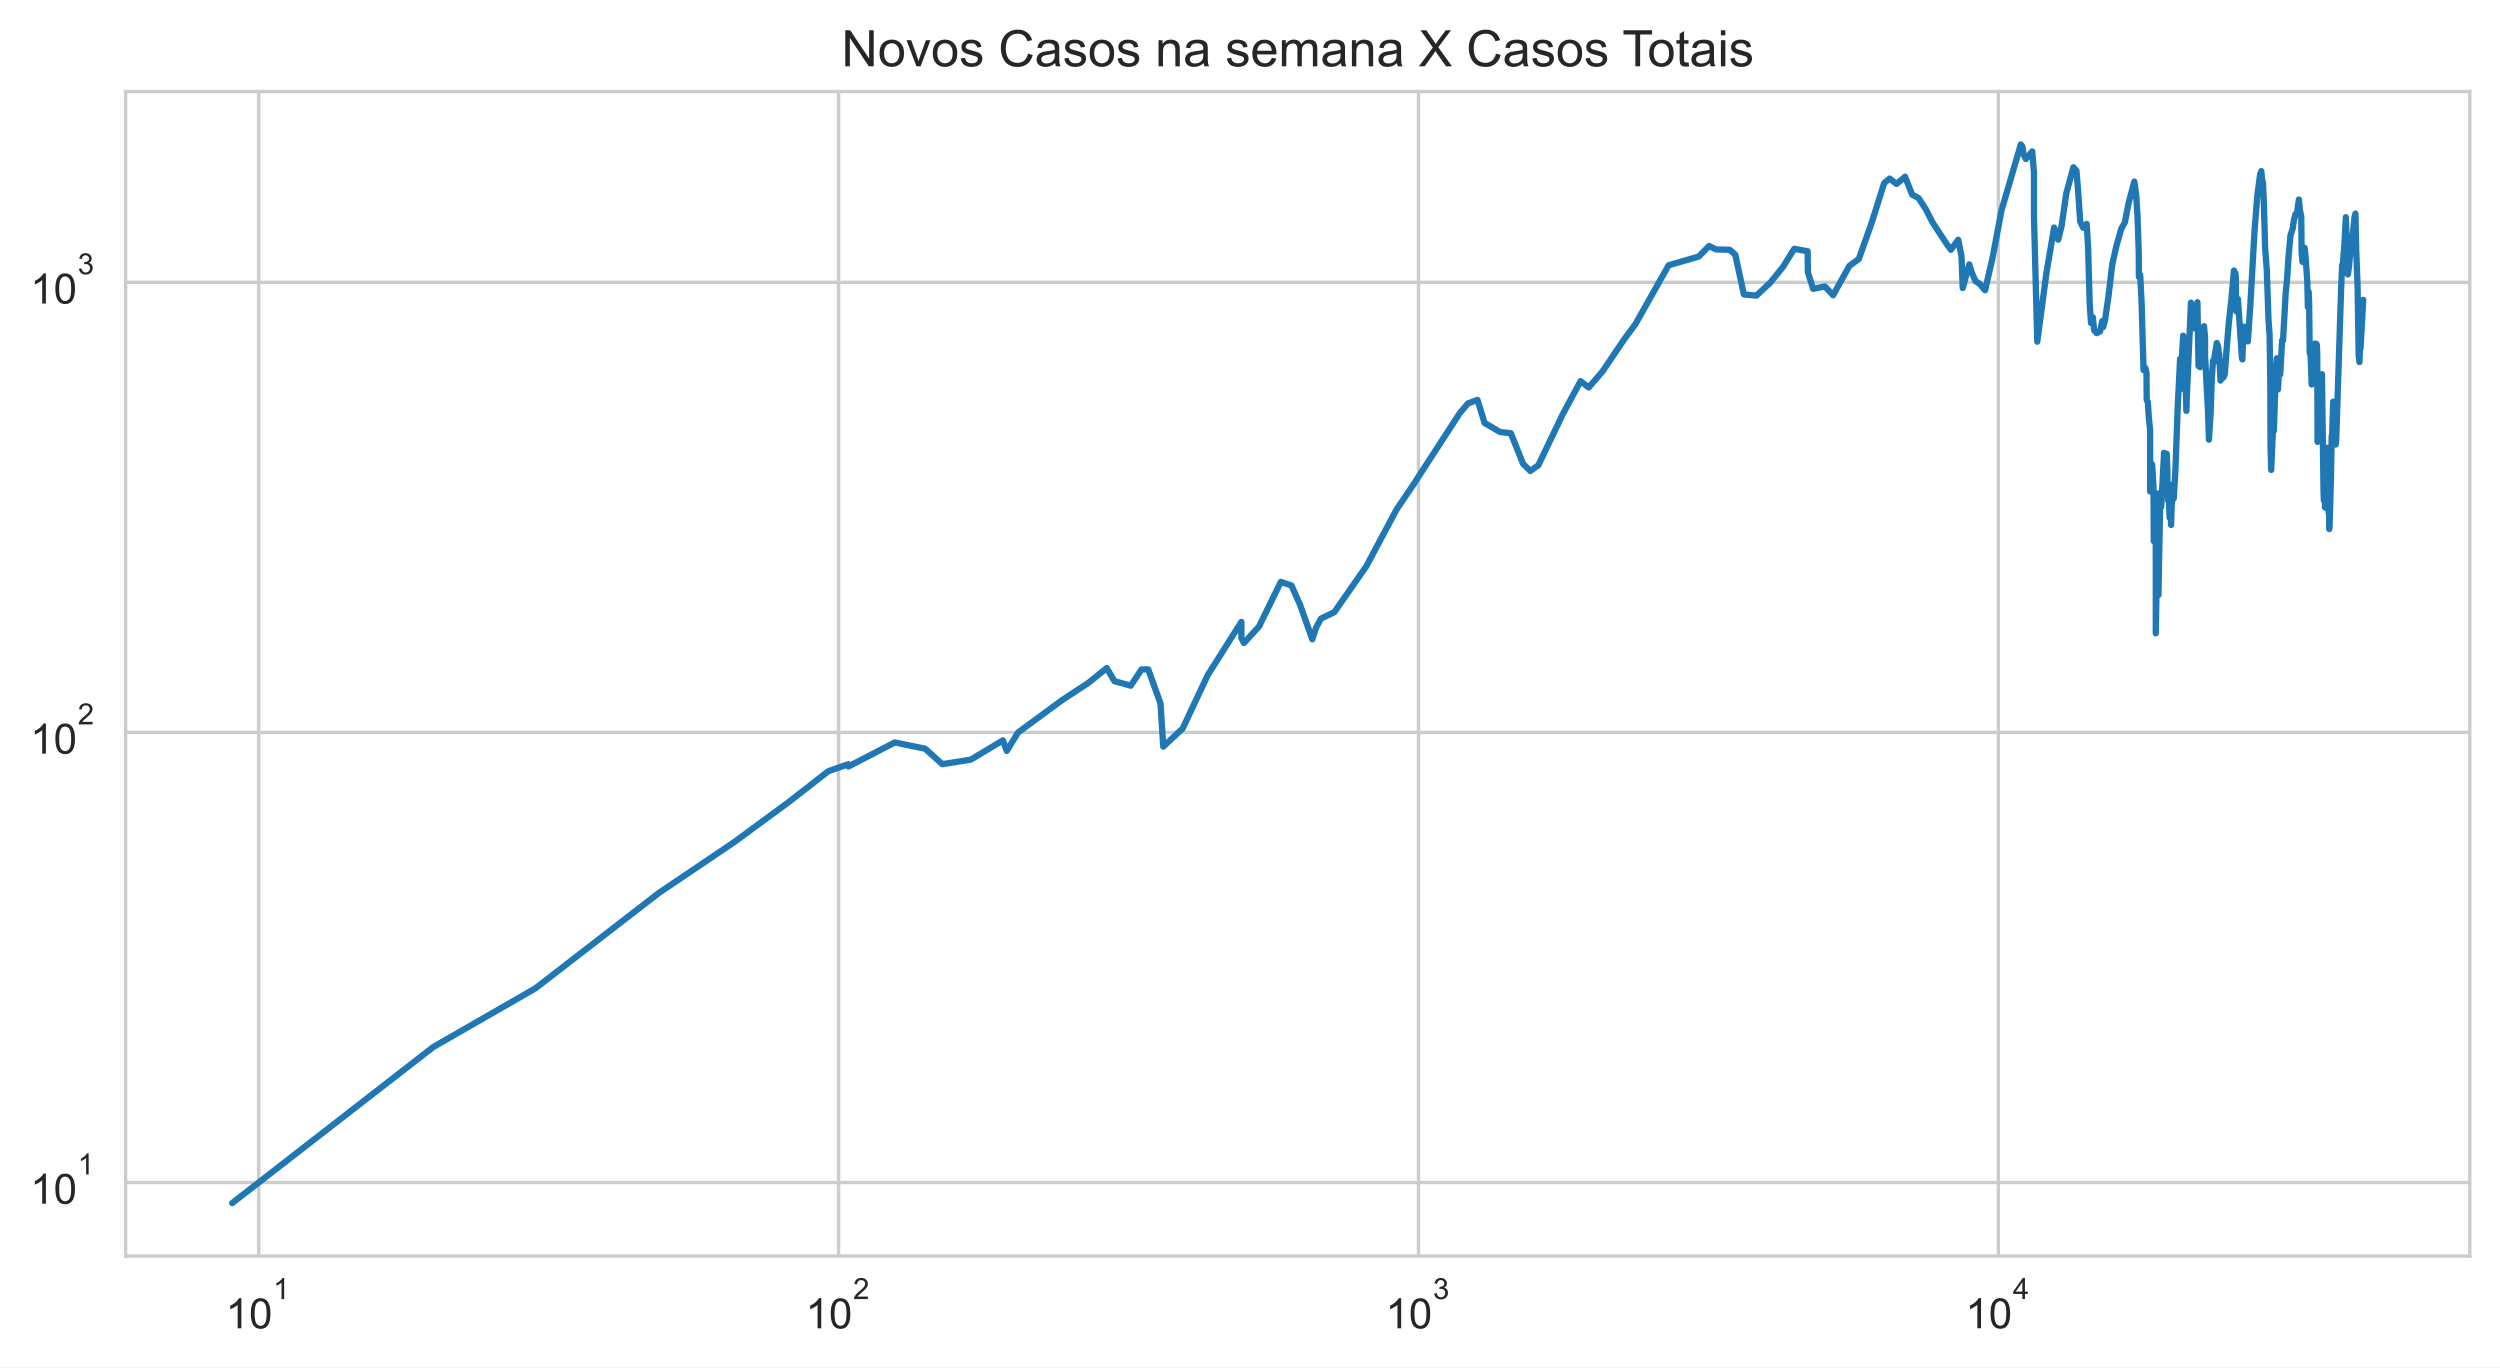
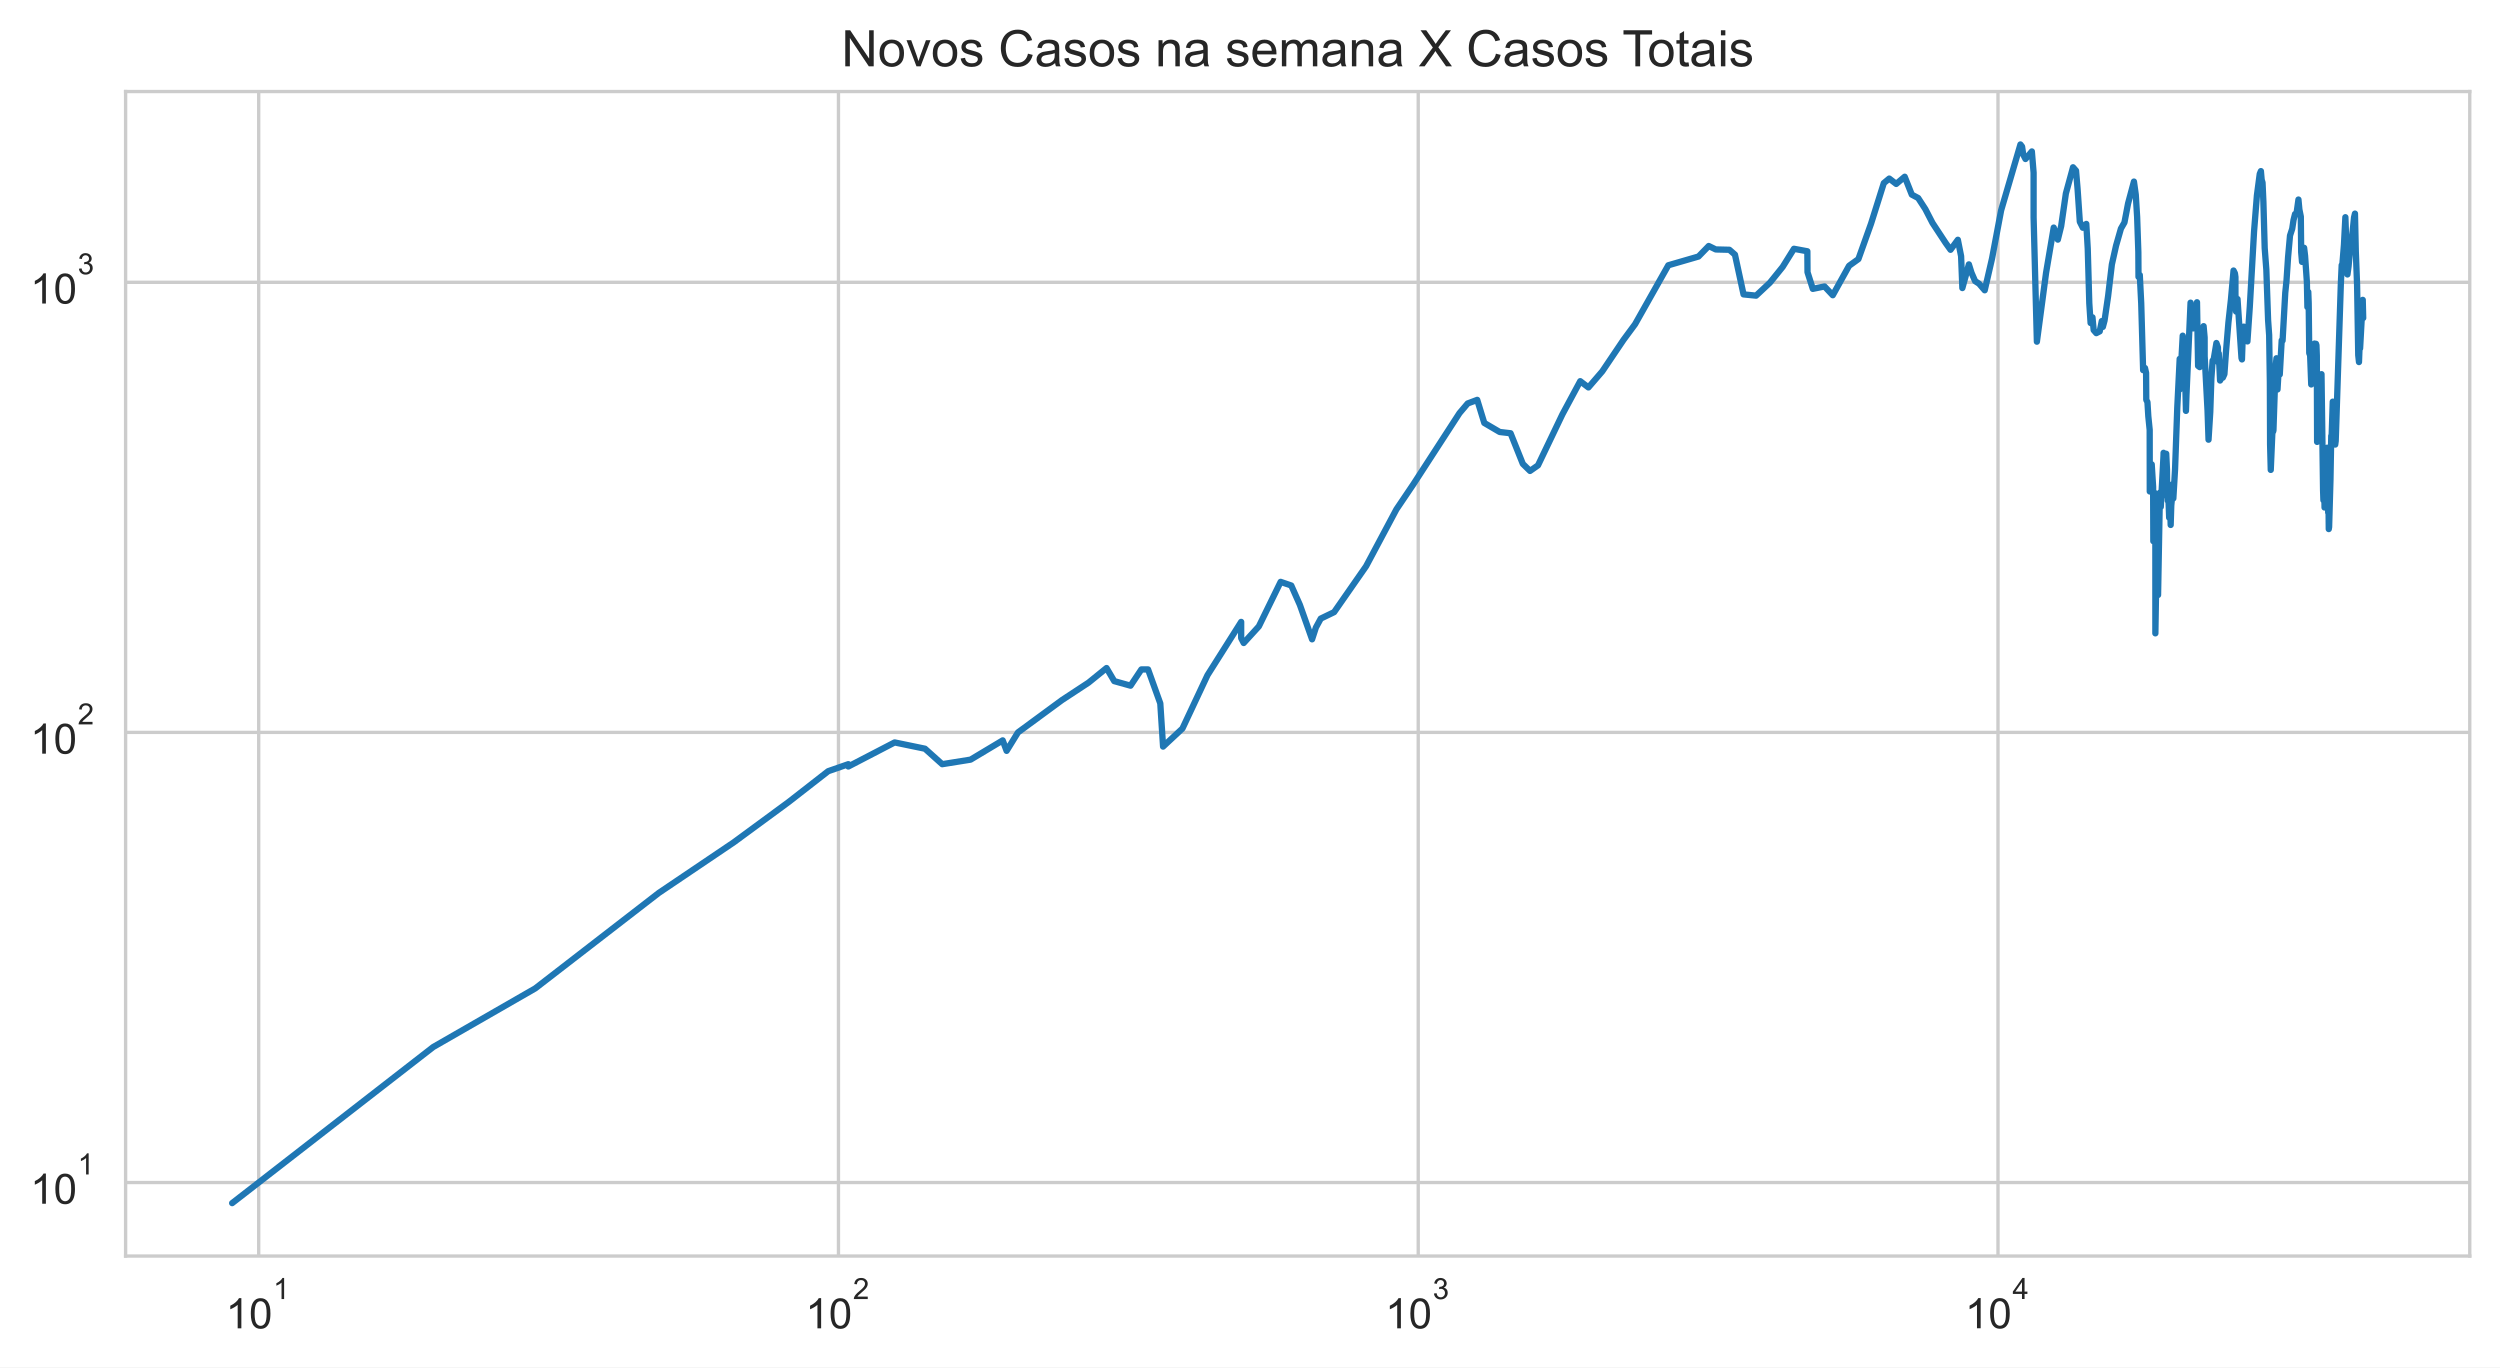
<svg xmlns="http://www.w3.org/2000/svg" xmlns:xlink="http://www.w3.org/1999/xlink" height="325.489pt" version="1.1" viewBox="0 0 595.1 325.489" width="595.1pt">
  <defs>
    <style type="text/css">*{stroke-linecap:butt;stroke-linejoin:round;}</style>
  </defs>
  <g id="figure_1">
    <g id="patch_1">
      <path d="M 0 325.489  L 595.1 325.489  L 595.1 0  L 0 0  z " style="fill:#ffffff;" />
    </g>
    <g id="axes_1">
      <g id="patch_2">
        <path d="M 29.9 298.989  L 587.9 298.989  L 587.9 21.789  L 29.9 21.789  z " style="fill:#ffffff;" />
      </g>
      <g id="matplotlib.axis_1">
        <g id="xtick_1">
          <g id="line2d_1">
-             <path clip-path="url(#p6db545b98b)" d="M 61.58 298.989  L 61.58 21.789  " style="fill:none;stroke:#cccccc;stroke-linecap:round;stroke-width:0.8;" />
+             <path clip-path="url(#pe20c614f89)" d="M 61.579 298.989  L 61.579 21.789  " style="fill:none;stroke:#cccccc;stroke-linecap:round;stroke-width:0.8;" />
          </g>
          <g id="text_1">
-             <g style="fill:#262626;" transform="translate(53.72988 316.3019)scale(0.1 -0.1)">
+             <g style="fill:#262626;" transform="translate(53.72854 316.3019)scale(0.1 -0.1)">
              <defs>
                <path d="M 2384 0  L 1822 0  L 1822 3584  Q 1619 3391 1289 3197  Q 959 3003 697 2906  L 697 3450  Q 1169 3672 1522 3987  Q 1875 4303 2022 4600  L 2384 4600  L 2384 0  z " id="ArialMT-31" transform="scale(0.015625)" />
                <path d="M 266 2259  Q 266 3072 433 3567  Q 600 4063 929 4331  Q 1259 4600 1759 4600  Q 2128 4600 2406 4451  Q 2684 4303 2865 4023  Q 3047 3744 3150 3342  Q 3253 2941 3253 2259  Q 3253 1453 3087 958  Q 2922 463 2592 192  Q 2263 -78 1759 -78  Q 1097 -78 719 397  Q 266 969 266 2259  z M 844 2259  Q 844 1131 1108 757  Q 1372 384 1759 384  Q 2147 384 2411 759  Q 2675 1134 2675 2259  Q 2675 3391 2411 3762  Q 2147 4134 1753 4134  Q 1366 4134 1134 3806  Q 844 3388 844 2259  z " id="ArialMT-30" transform="scale(0.015625)" />
              </defs>
              <use transform="translate(0 0.99375)" xlink:href="#ArialMT-31" />
              <use transform="translate(55.61523 0.99375)" xlink:href="#ArialMT-30" />
              <use transform="translate(112.9728 70.6875)scale(0.7)" xlink:href="#ArialMT-31" />
            </g>
          </g>
        </g>
        <g id="xtick_2">
          <g id="line2d_2">
-             <path clip-path="url(#p6db545b98b)" d="M 199.617 298.989  L 199.617 21.789  " style="fill:none;stroke:#cccccc;stroke-linecap:round;stroke-width:0.8;" />
+             <path clip-path="url(#pe20c614f89)" d="M 199.587 298.989  L 199.587 21.789  " style="fill:none;stroke:#cccccc;stroke-linecap:round;stroke-width:0.8;" />
          </g>
          <g id="text_2">
-             <g style="fill:#262626;" transform="translate(191.7673 316.3019)scale(0.1 -0.1)">
+             <g style="fill:#262626;" transform="translate(191.7365 316.3019)scale(0.1 -0.1)">
              <defs>
                <path d="M 3222 541  L 3222 0  L 194 0  Q 188 203 259 391  Q 375 700 629 1000  Q 884 1300 1366 1694  Q 2113 2306 2375 2664  Q 2638 3022 2638 3341  Q 2638 3675 2398 3904  Q 2159 4134 1775 4134  Q 1369 4134 1125 3890  Q 881 3647 878 3216  L 300 3275  Q 359 3922 746 4261  Q 1134 4600 1788 4600  Q 2447 4600 2831 4234  Q 3216 3869 3216 3328  Q 3216 3053 3103 2787  Q 2991 2522 2730 2228  Q 2469 1934 1863 1422  Q 1356 997 1212 845  Q 1069 694 975 541  L 3222 541  z " id="ArialMT-32" transform="scale(0.015625)" />
              </defs>
              <use transform="translate(0 0.99375)" xlink:href="#ArialMT-31" />
              <use transform="translate(55.61523 0.99375)" xlink:href="#ArialMT-30" />
              <use transform="translate(112.9728 70.6875)scale(0.7)" xlink:href="#ArialMT-32" />
            </g>
          </g>
        </g>
        <g id="xtick_3">
          <g id="line2d_3">
-             <path clip-path="url(#p6db545b98b)" d="M 337.655 298.989  L 337.655 21.789  " style="fill:none;stroke:#cccccc;stroke-linecap:round;stroke-width:0.8;" />
+             <path clip-path="url(#pe20c614f89)" d="M 337.595 298.989  L 337.595 21.789  " style="fill:none;stroke:#cccccc;stroke-linecap:round;stroke-width:0.8;" />
          </g>
          <g id="text_3">
-             <g style="fill:#262626;" transform="translate(329.8048 316.3019)scale(0.1 -0.1)">
+             <g style="fill:#262626;" transform="translate(329.7445 316.3019)scale(0.1 -0.1)">
              <defs>
                <path d="M 269 1209  L 831 1284  Q 928 806 1161 595  Q 1394 384 1728 384  Q 2125 384 2398 659  Q 2672 934 2672 1341  Q 2672 1728 2419 1979  Q 2166 2231 1775 2231  Q 1616 2231 1378 2169  L 1441 2663  Q 1497 2656 1531 2656  Q 1891 2656 2178 2843  Q 2466 3031 2466 3422  Q 2466 3731 2256 3934  Q 2047 4138 1716 4138  Q 1388 4138 1169 3931  Q 950 3725 888 3313  L 325 3413  Q 428 3978 793 4289  Q 1159 4600 1703 4600  Q 2078 4600 2393 4439  Q 2709 4278 2876 4000  Q 3044 3722 3044 3409  Q 3044 3113 2884 2869  Q 2725 2625 2413 2481  Q 2819 2388 3044 2092  Q 3269 1797 3269 1353  Q 3269 753 2831 336  Q 2394 -81 1725 -81  Q 1122 -81 723 278  Q 325 638 269 1209  z " id="ArialMT-33" transform="scale(0.015625)" />
              </defs>
              <use transform="translate(0 0.99375)" xlink:href="#ArialMT-31" />
              <use transform="translate(55.61523 0.99375)" xlink:href="#ArialMT-30" />
              <use transform="translate(112.9728 70.6875)scale(0.7)" xlink:href="#ArialMT-33" />
            </g>
          </g>
        </g>
        <g id="xtick_4">
          <g id="line2d_4">
-             <path clip-path="url(#p6db545b98b)" d="M 475.692 298.989  L 475.692 21.789  " style="fill:none;stroke:#cccccc;stroke-linecap:round;stroke-width:0.8;" />
+             <path clip-path="url(#pe20c614f89)" d="M 475.603 298.989  L 475.603 21.789  " style="fill:none;stroke:#cccccc;stroke-linecap:round;stroke-width:0.8;" />
          </g>
          <g id="text_4">
-             <g style="fill:#262626;" transform="translate(467.8423 316.2019)scale(0.1 -0.1)">
+             <g style="fill:#262626;" transform="translate(467.7525 316.2019)scale(0.1 -0.1)">
              <defs>
                <path d="M 2069 0  L 2069 1097  L 81 1097  L 81 1613  L 2172 4581  L 2631 4581  L 2631 1613  L 3250 1613  L 3250 1097  L 2631 1097  L 2631 0  L 2069 0  z M 2069 1613  L 2069 3678  L 634 1613  L 2069 1613  z " id="ArialMT-34" transform="scale(0.015625)" />
              </defs>
              <use transform="translate(0 0.201563)" xlink:href="#ArialMT-31" />
              <use transform="translate(55.61523 0.201563)" xlink:href="#ArialMT-30" />
              <use transform="translate(112.9728 69.89531)scale(0.7)" xlink:href="#ArialMT-34" />
            </g>
          </g>
        </g>
        <g id="xtick_5" />
        <g id="xtick_6" />
        <g id="xtick_7" />
        <g id="xtick_8" />
        <g id="xtick_9" />
        <g id="xtick_10" />
        <g id="xtick_11" />
        <g id="xtick_12" />
        <g id="xtick_13" />
        <g id="xtick_14" />
        <g id="xtick_15" />
        <g id="xtick_16" />
        <g id="xtick_17" />
        <g id="xtick_18" />
        <g id="xtick_19" />
        <g id="xtick_20" />
        <g id="xtick_21" />
        <g id="xtick_22" />
        <g id="xtick_23" />
        <g id="xtick_24" />
        <g id="xtick_25" />
        <g id="xtick_26" />
        <g id="xtick_27" />
        <g id="xtick_28" />
        <g id="xtick_29" />
        <g id="xtick_30" />
        <g id="xtick_31" />
        <g id="xtick_32" />
        <g id="xtick_33" />
        <g id="xtick_34" />
        <g id="xtick_35" />
        <g id="xtick_36" />
        <g id="xtick_37" />
      </g>
      <g id="matplotlib.axis_2">
        <g id="ytick_1">
          <g id="line2d_5">
-             <path clip-path="url(#p6db545b98b)" d="M 29.9 281.487  L 587.9 281.487  " style="fill:none;stroke:#cccccc;stroke-linecap:round;stroke-width:0.8;" />
+             <path clip-path="url(#pe20c614f89)" d="M 29.9 281.487  L 587.9 281.487  " style="fill:none;stroke:#cccccc;stroke-linecap:round;stroke-width:0.8;" />
          </g>
          <g id="text_5">
            <g style="fill:#262626;" transform="translate(7.2 286.643)scale(0.1 -0.1)">
              <use transform="translate(0 0.99375)" xlink:href="#ArialMT-31" />
              <use transform="translate(55.61523 0.99375)" xlink:href="#ArialMT-30" />
              <use transform="translate(112.9728 70.6875)scale(0.7)" xlink:href="#ArialMT-31" />
            </g>
          </g>
        </g>
        <g id="ytick_2">
          <g id="line2d_6">
-             <path clip-path="url(#p6db545b98b)" d="M 29.9 174.342  L 587.9 174.342  " style="fill:none;stroke:#cccccc;stroke-linecap:round;stroke-width:0.8;" />
+             <path clip-path="url(#pe20c614f89)" d="M 29.9 174.342  L 587.9 174.342  " style="fill:none;stroke:#cccccc;stroke-linecap:round;stroke-width:0.8;" />
          </g>
          <g id="text_6">
            <g style="fill:#262626;" transform="translate(7.2 179.4987)scale(0.1 -0.1)">
              <use transform="translate(0 0.99375)" xlink:href="#ArialMT-31" />
              <use transform="translate(55.61523 0.99375)" xlink:href="#ArialMT-30" />
              <use transform="translate(112.9728 70.6875)scale(0.7)" xlink:href="#ArialMT-32" />
            </g>
          </g>
        </g>
        <g id="ytick_3">
          <g id="line2d_7">
-             <path clip-path="url(#p6db545b98b)" d="M 29.9 67.198  L 587.9 67.198  " style="fill:none;stroke:#cccccc;stroke-linecap:round;stroke-width:0.8;" />
+             <path clip-path="url(#pe20c614f89)" d="M 29.9 67.198  L 587.9 67.198  " style="fill:none;stroke:#cccccc;stroke-linecap:round;stroke-width:0.8;" />
          </g>
          <g id="text_7">
            <g style="fill:#262626;" transform="translate(7.2 72.35434)scale(0.1 -0.1)">
              <use transform="translate(0 0.99375)" xlink:href="#ArialMT-31" />
              <use transform="translate(55.61523 0.99375)" xlink:href="#ArialMT-30" />
              <use transform="translate(112.9728 70.6875)scale(0.7)" xlink:href="#ArialMT-33" />
            </g>
          </g>
        </g>
        <g id="ytick_4" />
        <g id="ytick_5" />
        <g id="ytick_6" />
        <g id="ytick_7" />
        <g id="ytick_8" />
        <g id="ytick_9" />
        <g id="ytick_10" />
        <g id="ytick_11" />
        <g id="ytick_12" />
        <g id="ytick_13" />
        <g id="ytick_14" />
        <g id="ytick_15" />
        <g id="ytick_16" />
        <g id="ytick_17" />
        <g id="ytick_18" />
        <g id="ytick_19" />
        <g id="ytick_20" />
        <g id="ytick_21" />
        <g id="ytick_22" />
        <g id="ytick_23" />
      </g>
      <g id="line2d_8">
-         <path clip-path="url(#p6db545b98b)" d="M 55.264 286.389  L 103.133 249.233  L 127.44 235.269  L 156.853 212.544  L 174.708 200.499  L 187.72 190.939  L 197.17 183.577  L 201.969 181.905  L 201.969 182.455  L 212.995 176.729  L 220.215 178.222  L 224.323 181.905  L 231.074 180.823  L 238.724 176.242  L 239.653 178.731  L 242.358 174.342  L 252.845 166.641  L 259.162 162.493  L 263.446 159.019  L 265.278 162.134  L 269.159 163.22  L 271.734 159.355  L 273.333 159.355  L 276.241 167.436  L 276.905 177.719  L 281.513 173.421  L 287.477 160.724  L 295.499 148.037  L 295.499 151.894  L 296.101 153.057  L 299.708 149.107  L 304.896 138.508  L 307.43 139.377  L 309.479 143.988  L 312.381 152.182  L 313.288 149.378  L 314.447 147.251  L 317.627 145.716  L 325.244 134.783  L 332.46 121.248  L 336.505 115.258  L 347.476 98.348  L 349.428 96.043  L 351.7 95.186  L 353.383 100.678  L 357.05 102.829  L 359.64 103.13  L 362.559 110.42  L 364.275 112.1  L 366.167 110.775  L 371.986 98.622  L 376.228 90.736  L 378.18 92.226  L 381.473 88.403  L 386.535 80.896  L 389.283 77.176  L 397.199 63.145  L 404.388 61.06  L 406.82 58.559  L 408.498 59.378  L 411.737 59.457  L 413.064 60.614  L 415.108 70.077  L 418.095 70.375  L 421.388 67.291  L 424.424 63.531  L 427.112 59.221  L 430.302 59.813  L 430.34 64.795  L 431.604 68.76  L 434.39 68.186  L 436.352 70.276  L 440.233 63.274  L 442.455 61.676  L 445.467 53.234  L 448.505 43.587  L 449.803 42.507  L 451.46 43.783  L 453.482 42.071  L 455.169 46.327  L 456.686 47.137  L 458.398 49.78  L 460.094 53.062  L 463.252 57.869  L 464.392 59.457  L 466.133 57.076  L 466.908 60.979  L 467.206 68.567  L 468.76 62.933  L 469.383 64.928  L 470.249 66.92  L 471.18 67.525  L 472.529 69.098  L 474.279 61.511  L 476.437 50.069  L 481.034 34.389  L 481.422 34.898  L 481.7 36.796  L 482.239 37.848  L 483.752 36.051  L 484.17 41.105  L 484.17 51.741  L 484.951 81.335  L 487.14 64.928  L 488.959 54.174  L 489.941 57.039  L 490.734 53.823  L 491.853 46.061  L 493.554 39.821  L 494.271 40.629  L 494.639 44.951  L 495.174 52.788  L 495.885 54.209  L 496.714 53.303  L 497.059 59.182  L 497.427 72.152  L 497.739 76.889  L 498.186 75.533  L 498.473 78.581  L 499.097 79.3  L 499.911 78.879  L 500.406 76.432  L 500.659 77.815  L 501.057 76.319  L 501.903 70.525  L 502.806 62.933  L 503.801 58.482  L 504.96 54.42  L 505.8 52.959  L 506.665 48.424  L 508.057 43.224  L 508.496 46.357  L 508.821 51.674  L 509.107 60.012  L 509.145 65.913  L 509.453 65.463  L 509.793 72.204  L 510.246 88.11  L 510.693 87.603  L 510.953 88.772  L 510.996 95.186  L 511.275 95.699  L 511.48 99.081  L 511.809 102.331  L 511.829 116.989  L 512.084 116.989  L 512.293 110.538  L 512.627 115.916  L 512.676 128.819  L 512.937 117.261  L 513.159 128.47  L 513.162 150.759  L 513.447 133.605  L 513.804 141.626  L 513.804 141.626  L 514.246 117.261  L 514.451 120.657  L 515.094 108.573  L 515.116 107.787  L 515.116 114.997  L 515.525 108.686  L 515.743 108.01  L 515.927 111.856  L 515.979 118.226  L 516.123 118.226  L 516.123 119.212  L 516.187 116.315  L 516.443 123.222  L 516.698 121.248  L 516.806 124.96  L 516.948 120.364  L 517.132 118.365  L 517.264 115.258  L 517.44 118.646  L 517.848 111.735  L 518.377 97.005  L 518.951 85.418  L 518.971 92.706  L 519.672 79.907  L 519.945 82.549  L 520.213 88.403  L 520.441 97.806  L 520.566 94.012  L 520.566 94.012  L 521.539 72.049  L 521.945 77.292  L 522.167 78.167  L 522.492 76.774  L 523.074 71.946  L 523.074 71.946  L 523.332 87.1  L 523.715 87.387  L 524.213 80.337  L 524.647 77.64  L 524.887 80.337  L 524.895 85.144  L 524.903 84.939  L 525.583 97.716  L 525.819 104.666  L 526.231 98.076  L 526.496 90.046  L 526.791 85.833  L 527.046 85.556  L 527.694 81.651  L 528.053 82.678  L 528.133 86.252  L 528.256 84.129  L 528.567 90.582  L 528.94 89.895  L 529.221 89.895  L 529.597 89.068  L 529.984 83.596  L 530.553 76.774  L 531.158 71.281  L 531.772 64.399  L 532.099 65.061  L 532.225 65.958  L 532.225 69.978  L 532.376 74.162  L 532.718 71.179  L 533.666 85.212  L 533.778 85.556  L 533.896 82.098  L 534.204 77.756  L 534.439 80.337  L 534.8 79.846  L 535.079 81.272  L 535.646 72.988  L 536.663 55.026  L 537.335 46.536  L 538.013 41.398  L 538.286 40.734  L 538.465 42.781  L 538.675 43.475  L 538.882 48.083  L 539.191 59.065  L 539.58 64.18  L 540 76.206  L 540.254 79.785  L 540.423 91.046  L 540.474 105.825  L 540.635 111.856  L 541.091 101.254  L 541.198 102.729  L 541.274 102.43  L 541.778 87.387  L 541.995 85.281  L 542.09 91.279  L 542.244 92.706  L 542.565 87.243  L 542.781 89.143  L 543.239 81.021  L 543.449 81.084  L 544.088 69.683  L 544.384 66.781  L 544.763 61.142  L 545.217 56.076  L 545.741 54.456  L 546.054 52.38  L 546.416 50.947  L 546.741 51.013  L 547.227 47.501  L 547.45 49.876  L 547.791 51.575  L 547.878 60.012  L 548.077 62.342  L 548.575 58.987  L 548.804 60.897  L 549.236 67.152  L 549.357 73.094  L 549.565 69.487  L 549.667 72.152  L 549.799 84.062  L 550.01 84.6  L 550.269 91.514  L 550.428 89.743  L 550.919 82.162  L 551.059 81.779  L 551.246 82.484  L 551.401 81.842  L 551.509 82.162  L 551.6 84.667  L 551.67 105.189  L 552.249 91.357  L 552.398 91.514  L 552.629 89.895  L 552.633 91.671  L 552.716 89.068  L 553.089 116.718  L 553.172 119.069  L 553.237 113.969  L 553.297 115.783  L 553.367 116.182  L 553.441 120.804  L 553.539 116.853  L 553.634 118.505  L 553.988 107.234  L 554.067 106.578  L 554.168 111.493  L 554.265 111.252  L 554.305 121.997  L 554.386 119.64  L 554.445 125.936  L 554.529 125.445  L 554.85 114.224  L 555.037 103.738  L 555.102 104.666  L 555.397 95.613  L 555.482 101.546  L 555.645 99.452  L 555.982 105.825  L 556.097 104.979  L 556.257 100.202  L 557.315 67.713  L 557.524 63.103  L 557.677 63.018  L 558.066 58.213  L 558.399 51.708  L 558.893 65.328  L 559.164 63.359  L 559.755 56.74  L 559.919 57.188  L 560.466 51.741  L 560.683 50.849  L 560.883 59.853  L 561.191 67.901  L 561.462 84.532  L 561.641 86.182  L 561.822 81.335  L 561.906 82.939  L 562.536 71.382  L 562.536 71.382  " style="fill:none;stroke:#1f77b4;stroke-linecap:round;stroke-width:1.5;" />
+         <path clip-path="url(#pe20c614f89)" d="M 55.264 286.389  L 103.123 249.233  L 127.425 235.269  L 156.831 212.544  L 174.682 200.499  L 187.692 190.939  L 197.14 183.577  L 201.937 181.905  L 201.937 182.455  L 212.961 176.729  L 220.18 178.222  L 224.287 181.905  L 231.037 180.823  L 238.684 176.242  L 239.614 178.731  L 242.318 174.342  L 252.803 166.641  L 259.118 162.493  L 263.401 159.019  L 265.233 162.134  L 269.114 163.22  L 271.688 159.355  L 273.286 159.355  L 276.194 167.436  L 276.858 177.719  L 281.465 173.421  L 287.427 160.724  L 295.448 148.037  L 295.448 151.894  L 296.05 153.057  L 299.655 149.107  L 304.842 138.508  L 307.376 139.377  L 309.424 143.988  L 312.326 152.182  L 313.233 149.378  L 314.391 147.251  L 317.571 145.716  L 325.186 134.783  L 332.401 121.248  L 336.445 115.258  L 347.413 98.348  L 349.365 96.043  L 351.636 95.186  L 353.32 100.678  L 356.986 102.829  L 359.575 103.13  L 362.493 110.42  L 364.209 112.1  L 366.101 110.775  L 371.918 98.622  L 376.159 90.736  L 378.111 92.226  L 381.403 88.403  L 386.464 80.896  L 389.212 77.176  L 397.126 63.145  L 404.314 61.06  L 406.745 58.559  L 408.423 59.378  L 411.661 59.457  L 412.988 60.614  L 415.031 70.077  L 418.018 70.375  L 421.31 67.291  L 424.345 63.531  L 427.033 59.221  L 430.222 59.813  L 430.26 64.795  L 431.524 68.76  L 434.309 68.186  L 436.27 70.276  L 440.151 63.274  L 442.372 61.676  L 445.384 53.234  L 448.421 43.587  L 449.718 42.507  L 451.375 43.783  L 453.397 42.071  L 455.083 46.327  L 456.6 47.137  L 458.312 49.78  L 460.007 53.062  L 463.165 57.869  L 464.305 59.457  L 466.045 57.076  L 466.82 60.979  L 467.118 68.567  L 468.672 62.933  L 469.294 64.928  L 470.16 66.92  L 471.092 67.525  L 472.44 69.098  L 474.189 61.511  L 476.347 50.069  L 480.943 34.389  L 481.331 34.898  L 481.609 36.796  L 482.148 37.848  L 483.661 36.051  L 484.078 41.105  L 484.078 51.741  L 484.859 81.335  L 487.047 64.928  L 488.866 54.174  L 489.848 57.039  L 490.641 53.823  L 491.759 46.061  L 493.461 39.821  L 494.177 40.629  L 494.545 44.951  L 495.08 52.788  L 495.791 54.209  L 496.62 53.303  L 496.965 59.182  L 497.333 72.152  L 497.645 76.889  L 498.091 75.533  L 498.379 78.581  L 499.003 79.3  L 499.817 78.879  L 500.311 76.432  L 500.564 77.815  L 500.962 76.319  L 501.808 70.525  L 502.711 62.933  L 503.705 58.482  L 504.864 54.42  L 505.704 52.959  L 506.568 48.424  L 507.961 43.224  L 508.399 46.357  L 508.724 51.674  L 509.01 60.012  L 509.048 65.913  L 509.356 65.463  L 509.696 72.204  L 510.149 88.11  L 510.595 87.603  L 510.855 88.772  L 510.899 95.186  L 511.177 95.699  L 511.382 99.081  L 511.711 102.331  L 511.731 116.989  L 511.986 116.989  L 512.195 110.538  L 512.529 115.916  L 512.578 128.819  L 512.839 117.261  L 513.061 128.47  L 513.064 150.759  L 513.349 133.605  L 513.706 141.626  L 513.706 141.626  L 514.148 117.261  L 514.353 120.657  L 514.996 108.573  L 515.018 107.787  L 515.018 114.997  L 515.426 108.686  L 515.645 108.01  L 515.829 111.856  L 515.881 118.226  L 516.025 118.226  L 516.025 119.212  L 516.089 116.315  L 516.345 123.222  L 516.599 121.248  L 516.708 124.96  L 516.85 120.364  L 517.033 118.365  L 517.165 115.258  L 517.342 118.646  L 517.749 111.735  L 518.278 97.005  L 518.852 85.418  L 518.872 92.706  L 519.573 79.907  L 519.845 82.549  L 520.114 88.403  L 520.342 97.806  L 520.467 94.012  L 521.44 72.049  L 521.846 77.292  L 522.067 78.167  L 522.392 76.774  L 522.974 71.946  L 522.974 71.946  L 523.232 87.1  L 523.615 87.387  L 524.113 80.337  L 524.547 77.64  L 524.787 80.337  L 524.795 85.144  L 524.803 84.939  L 525.482 97.716  L 525.719 104.666  L 526.131 98.076  L 526.396 90.046  L 526.69 85.833  L 526.945 85.556  L 527.593 81.651  L 527.952 82.678  L 528.032 86.252  L 528.155 84.129  L 528.465 90.582  L 528.839 89.895  L 529.119 89.895  L 529.496 89.068  L 529.883 83.596  L 530.452 76.774  L 531.056 71.281  L 531.671 64.399  L 531.997 65.061  L 532.123 65.958  L 532.123 69.978  L 532.274 74.162  L 532.616 71.179  L 533.564 85.212  L 533.676 85.556  L 533.794 82.098  L 534.102 77.756  L 534.336 80.337  L 534.697 79.846  L 534.976 81.272  L 535.543 72.988  L 536.56 55.026  L 537.232 46.536  L 537.91 41.398  L 538.183 40.734  L 538.362 42.781  L 538.572 43.475  L 538.779 48.083  L 539.088 59.065  L 539.477 64.18  L 539.897 76.206  L 540.15 79.785  L 540.32 91.046  L 540.371 105.825  L 540.531 111.856  L 540.988 101.254  L 541.094 102.729  L 541.171 102.43  L 541.674 87.387  L 541.891 85.281  L 541.986 91.279  L 542.14 92.706  L 542.461 87.243  L 542.677 89.143  L 543.135 81.021  L 543.345 81.084  L 543.984 69.683  L 544.28 66.781  L 544.658 61.142  L 545.113 56.076  L 545.637 54.456  L 545.949 52.38  L 546.311 50.947  L 546.636 51.013  L 547.122 47.501  L 547.345 49.876  L 547.686 51.575  L 547.772 60.012  L 547.972 62.342  L 548.469 58.987  L 548.698 60.897  L 549.13 67.152  L 549.252 73.094  L 549.46 69.487  L 549.561 72.152  L 549.694 84.062  L 549.904 84.6  L 550.164 91.514  L 550.322 89.743  L 550.813 82.162  L 550.953 81.779  L 551.14 82.484  L 551.295 81.842  L 551.403 82.162  L 551.495 84.667  L 551.564 105.189  L 552.143 91.357  L 552.292 91.514  L 552.523 89.895  L 552.526 91.671  L 552.609 89.068  L 552.983 116.718  L 553.065 119.069  L 553.131 113.969  L 553.19 115.783  L 553.261 116.182  L 553.335 120.804  L 553.433 116.853  L 553.528 118.505  L 553.881 107.234  L 553.961 106.578  L 554.061 111.493  L 554.158 111.252  L 554.198 121.997  L 554.279 119.64  L 554.339 125.936  L 554.422 125.445  L 554.743 114.224  L 554.93 103.738  L 554.996 104.666  L 555.29 95.613  L 555.375 101.546  L 555.538 99.452  L 555.875 105.825  L 555.99 104.979  L 556.15 100.202  L 557.208 67.713  L 557.416 63.103  L 557.569 63.018  L 557.959 58.213  L 558.292 51.708  L 558.786 65.328  L 559.056 63.359  L 559.647 56.74  L 559.811 57.188  L 560.358 51.741  L 560.575 50.849  L 560.775 59.853  L 561.083 67.901  L 561.354 84.532  L 561.533 86.182  L 561.714 81.335  L 561.798 82.939  L 562.428 71.382  L 562.536 75.701  L 562.536 75.701  " style="fill:none;stroke:#1f77b4;stroke-linecap:round;stroke-width:1.5;" />
      </g>
      <g id="patch_3">
        <path d="M 29.9 298.989  L 29.9 21.789  " style="fill:none;stroke:#cccccc;stroke-linecap:square;stroke-linejoin:miter;stroke-width:0.8;" />
      </g>
      <g id="patch_4">
        <path d="M 587.9 298.989  L 587.9 21.789  " style="fill:none;stroke:#cccccc;stroke-linecap:square;stroke-linejoin:miter;stroke-width:0.8;" />
      </g>
      <g id="patch_5">
        <path d="M 29.9 298.989  L 587.9 298.989  " style="fill:none;stroke:#cccccc;stroke-linecap:square;stroke-linejoin:miter;stroke-width:0.8;" />
      </g>
      <g id="patch_6">
        <path d="M 29.9 21.789  L 587.9 21.789  " style="fill:none;stroke:#cccccc;stroke-linecap:square;stroke-linejoin:miter;stroke-width:0.8;" />
      </g>
      <g id="text_8">
        <g style="fill:#262626;" transform="translate(200.2953 15.78937)scale(0.12 -0.12)">
          <defs>
            <path d="M 488 0  L 488 4581  L 1109 4581  L 3516 984  L 3516 4581  L 4097 4581  L 4097 0  L 3475 0  L 1069 3600  L 1069 0  L 488 0  z " id="ArialMT-4e" transform="scale(0.015625)" />
            <path d="M 213 1659  Q 213 2581 725 3025  Q 1153 3394 1769 3394  Q 2453 3394 2887 2945  Q 3322 2497 3322 1706  Q 3322 1066 3130 698  Q 2938 331 2570 128  Q 2203 -75 1769 -75  Q 1072 -75 642 372  Q 213 819 213 1659  z M 791 1659  Q 791 1022 1069 705  Q 1347 388 1769 388  Q 2188 388 2466 706  Q 2744 1025 2744 1678  Q 2744 2294 2464 2611  Q 2184 2928 1769 2928  Q 1347 2928 1069 2612  Q 791 2297 791 1659  z " id="ArialMT-6f" transform="scale(0.015625)" />
            <path d="M 1344 0  L 81 3319  L 675 3319  L 1388 1331  Q 1503 1009 1600 663  Q 1675 925 1809 1294  L 2547 3319  L 3125 3319  L 1869 0  L 1344 0  z " id="ArialMT-76" transform="scale(0.015625)" />
            <path d="M 197 991  L 753 1078  Q 800 744 1014 566  Q 1228 388 1613 388  Q 2000 388 2187 545  Q 2375 703 2375 916  Q 2375 1106 2209 1216  Q 2094 1291 1634 1406  Q 1016 1563 777 1677  Q 538 1791 414 1992  Q 291 2194 291 2438  Q 291 2659 392 2848  Q 494 3038 669 3163  Q 800 3259 1026 3326  Q 1253 3394 1513 3394  Q 1903 3394 2198 3281  Q 2494 3169 2634 2976  Q 2775 2784 2828 2463  L 2278 2388  Q 2241 2644 2061 2787  Q 1881 2931 1553 2931  Q 1166 2931 1000 2803  Q 834 2675 834 2503  Q 834 2394 903 2306  Q 972 2216 1119 2156  Q 1203 2125 1616 2013  Q 2213 1853 2448 1751  Q 2684 1650 2818 1456  Q 2953 1263 2953 975  Q 2953 694 2789 445  Q 2625 197 2315 61  Q 2006 -75 1616 -75  Q 969 -75 630 194  Q 291 463 197 991  z " id="ArialMT-73" transform="scale(0.015625)" />
            <path id="ArialMT-20" transform="scale(0.015625)" />
            <path d="M 3763 1606  L 4369 1453  Q 4178 706 3683 314  Q 3188 -78 2472 -78  Q 1731 -78 1267 223  Q 803 525 561 1097  Q 319 1669 319 2325  Q 319 3041 592 3573  Q 866 4106 1370 4382  Q 1875 4659 2481 4659  Q 3169 4659 3637 4309  Q 4106 3959 4291 3325  L 3694 3184  Q 3534 3684 3231 3912  Q 2928 4141 2469 4141  Q 1941 4141 1586 3887  Q 1231 3634 1087 3207  Q 944 2781 944 2328  Q 944 1744 1114 1308  Q 1284 872 1643 656  Q 2003 441 2422 441  Q 2931 441 3284 734  Q 3638 1028 3763 1606  z " id="ArialMT-43" transform="scale(0.015625)" />
            <path d="M 2588 409  Q 2275 144 1986 34  Q 1697 -75 1366 -75  Q 819 -75 525 192  Q 231 459 231 875  Q 231 1119 342 1320  Q 453 1522 633 1644  Q 813 1766 1038 1828  Q 1203 1872 1538 1913  Q 2219 1994 2541 2106  Q 2544 2222 2544 2253  Q 2544 2597 2384 2738  Q 2169 2928 1744 2928  Q 1347 2928 1158 2789  Q 969 2650 878 2297  L 328 2372  Q 403 2725 575 2942  Q 747 3159 1072 3276  Q 1397 3394 1825 3394  Q 2250 3394 2515 3294  Q 2781 3194 2906 3042  Q 3031 2891 3081 2659  Q 3109 2516 3109 2141  L 3109 1391  Q 3109 606 3145 398  Q 3181 191 3288 0  L 2700 0  Q 2613 175 2588 409  z M 2541 1666  Q 2234 1541 1622 1453  Q 1275 1403 1131 1340  Q 988 1278 909 1158  Q 831 1038 831 891  Q 831 666 1001 516  Q 1172 366 1500 366  Q 1825 366 2078 508  Q 2331 650 2450 897  Q 2541 1088 2541 1459  L 2541 1666  z " id="ArialMT-61" transform="scale(0.015625)" />
            <path d="M 422 0  L 422 3319  L 928 3319  L 928 2847  Q 1294 3394 1984 3394  Q 2284 3394 2536 3286  Q 2788 3178 2913 3003  Q 3038 2828 3088 2588  Q 3119 2431 3119 2041  L 3119 0  L 2556 0  L 2556 2019  Q 2556 2363 2490 2533  Q 2425 2703 2258 2804  Q 2091 2906 1866 2906  Q 1506 2906 1245 2678  Q 984 2450 984 1813  L 984 0  L 422 0  z " id="ArialMT-6e" transform="scale(0.015625)" />
            <path d="M 2694 1069  L 3275 997  Q 3138 488 2766 206  Q 2394 -75 1816 -75  Q 1088 -75 661 373  Q 234 822 234 1631  Q 234 2469 665 2931  Q 1097 3394 1784 3394  Q 2450 3394 2872 2941  Q 3294 2488 3294 1666  Q 3294 1616 3291 1516  L 816 1516  Q 847 969 1125 678  Q 1403 388 1819 388  Q 2128 388 2347 550  Q 2566 713 2694 1069  z M 847 1978  L 2700 1978  Q 2663 2397 2488 2606  Q 2219 2931 1791 2931  Q 1403 2931 1139 2672  Q 875 2413 847 1978  z " id="ArialMT-65" transform="scale(0.015625)" />
            <path d="M 422 0  L 422 3319  L 925 3319  L 925 2853  Q 1081 3097 1340 3245  Q 1600 3394 1931 3394  Q 2300 3394 2536 3241  Q 2772 3088 2869 2813  Q 3263 3394 3894 3394  Q 4388 3394 4653 3120  Q 4919 2847 4919 2278  L 4919 0  L 4359 0  L 4359 2091  Q 4359 2428 4304 2576  Q 4250 2725 4106 2815  Q 3963 2906 3769 2906  Q 3419 2906 3187 2673  Q 2956 2441 2956 1928  L 2956 0  L 2394 0  L 2394 2156  Q 2394 2531 2256 2718  Q 2119 2906 1806 2906  Q 1569 2906 1367 2781  Q 1166 2656 1075 2415  Q 984 2175 984 1722  L 984 0  L 422 0  z " id="ArialMT-6d" transform="scale(0.015625)" />
            <path d="M 28 0  L 1800 2388  L 238 4581  L 959 4581  L 1791 3406  Q 2050 3041 2159 2844  Q 2313 3094 2522 3366  L 3444 4581  L 4103 4581  L 2494 2422  L 4228 0  L 3478 0  L 2325 1634  Q 2228 1775 2125 1941  Q 1972 1691 1906 1597  L 756 0  L 28 0  z " id="ArialMT-58" transform="scale(0.015625)" />
            <path d="M 1659 0  L 1659 4041  L 150 4041  L 150 4581  L 3781 4581  L 3781 4041  L 2266 4041  L 2266 0  L 1659 0  z " id="ArialMT-54" transform="scale(0.015625)" />
            <path d="M 1650 503  L 1731 6  Q 1494 -44 1306 -44  Q 1000 -44 831 53  Q 663 150 594 308  Q 525 466 525 972  L 525 2881  L 113 2881  L 113 3319  L 525 3319  L 525 4141  L 1084 4478  L 1084 3319  L 1650 3319  L 1650 2881  L 1084 2881  L 1084 941  Q 1084 700 1114 631  Q 1144 563 1211 522  Q 1278 481 1403 481  Q 1497 481 1650 503  z " id="ArialMT-74" transform="scale(0.015625)" />
            <path d="M 425 3934  L 425 4581  L 988 4581  L 988 3934  L 425 3934  z M 425 0  L 425 3319  L 988 3319  L 988 0  L 425 0  z " id="ArialMT-69" transform="scale(0.015625)" />
          </defs>
          <use xlink:href="#ArialMT-4e" />
          <use x="72.217" xlink:href="#ArialMT-6f" />
          <use x="127.832" xlink:href="#ArialMT-76" />
          <use x="177.832" xlink:href="#ArialMT-6f" />
          <use x="233.447" xlink:href="#ArialMT-73" />
          <use x="283.447" xlink:href="#ArialMT-20" />
          <use x="311.23" xlink:href="#ArialMT-43" />
          <use x="383.447" xlink:href="#ArialMT-61" />
          <use x="439.062" xlink:href="#ArialMT-73" />
          <use x="489.062" xlink:href="#ArialMT-6f" />
          <use x="544.678" xlink:href="#ArialMT-73" />
          <use x="594.678" xlink:href="#ArialMT-20" />
          <use x="622.461" xlink:href="#ArialMT-6e" />
          <use x="678.076" xlink:href="#ArialMT-61" />
          <use x="733.691" xlink:href="#ArialMT-20" />
          <use x="761.475" xlink:href="#ArialMT-73" />
          <use x="811.475" xlink:href="#ArialMT-65" />
          <use x="867.09" xlink:href="#ArialMT-6d" />
          <use x="950.391" xlink:href="#ArialMT-61" />
          <use x="1006.006" xlink:href="#ArialMT-6e" />
          <use x="1061.621" xlink:href="#ArialMT-61" />
          <use x="1117.236" xlink:href="#ArialMT-20" />
          <use x="1145.02" xlink:href="#ArialMT-58" />
          <use x="1211.719" xlink:href="#ArialMT-20" />
          <use x="1239.502" xlink:href="#ArialMT-43" />
          <use x="1311.719" xlink:href="#ArialMT-61" />
          <use x="1367.334" xlink:href="#ArialMT-73" />
          <use x="1417.334" xlink:href="#ArialMT-6f" />
          <use x="1472.949" xlink:href="#ArialMT-73" />
          <use x="1522.949" xlink:href="#ArialMT-20" />
          <use x="1548.982" xlink:href="#ArialMT-54" />
          <use x="1598.941" xlink:href="#ArialMT-6f" />
          <use x="1654.557" xlink:href="#ArialMT-74" />
          <use x="1682.34" xlink:href="#ArialMT-61" />
          <use x="1737.955" xlink:href="#ArialMT-69" />
          <use x="1760.172" xlink:href="#ArialMT-73" />
        </g>
      </g>
    </g>
  </g>
  <defs>
-     <clipPath id="p6db545b98b">
+     <clipPath id="pe20c614f89">
      <rect height="277.2" width="558" x="29.9" y="21.789" />
    </clipPath>
  </defs>
</svg>
